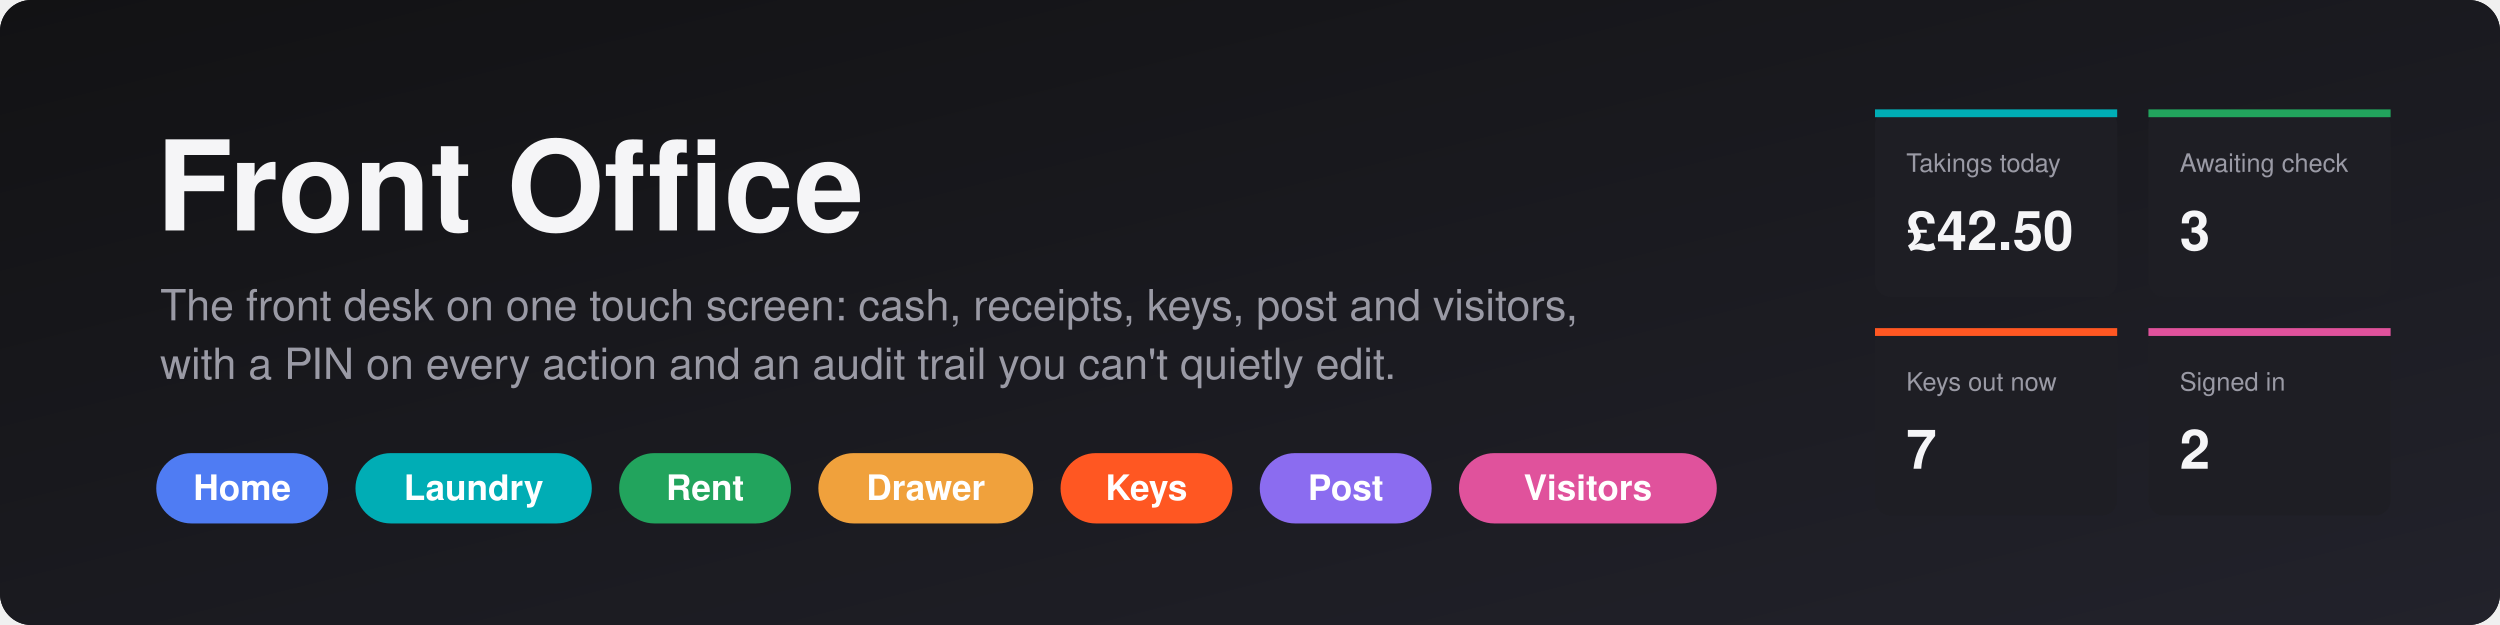
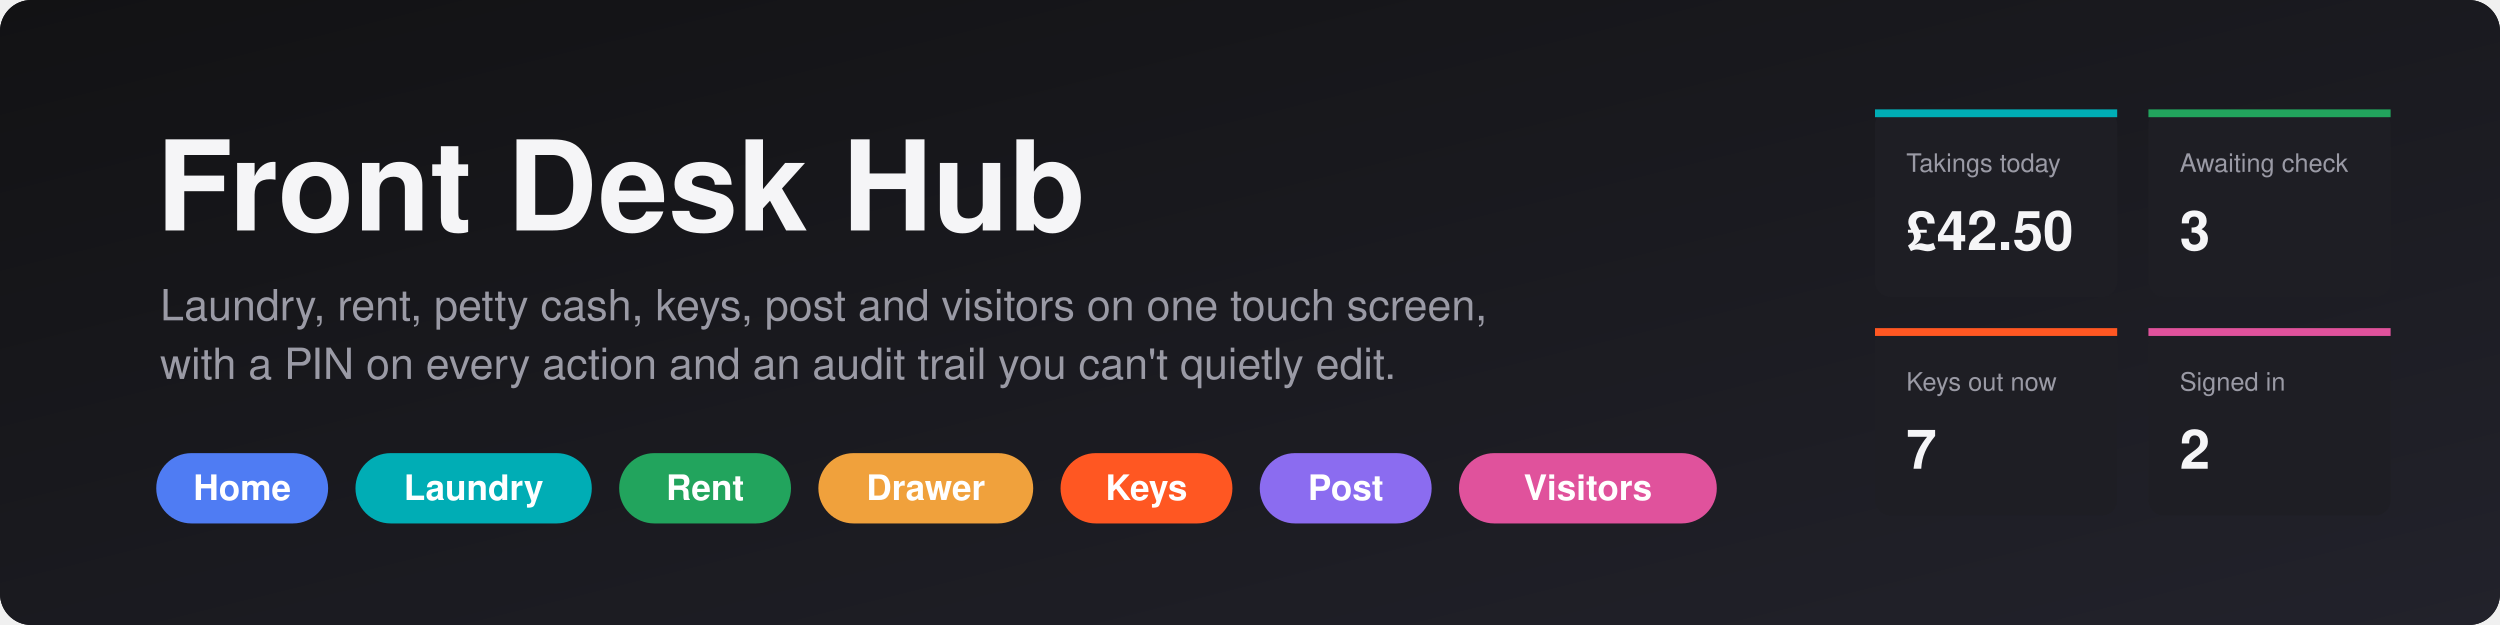
<svg xmlns="http://www.w3.org/2000/svg" width="1280" height="320" viewBox="0 0 1280 320">
  <defs>
    <linearGradient id="bg" x1="0" y1="0" x2="1" y2="1">
      <stop offset="0" stop-color="#121214" />
      <stop offset="1" stop-color="#22222b" />
    </linearGradient>
  </defs>
  <rect width="1280" height="320" rx="16" fill="#18181c" />
  <rect width="1280" height="320" rx="16" fill="url(#bg)" />
  <g font-family="Segoe UI, -apple-system, Helvetica, Arial, sans-serif">
-     <text x="80" y="118" font-size="64" font-weight="700" fill="#f5f5f7">Front Office</text>
-     <text x="82" y="164" font-size="22" fill="#9a9aa5">The front desk on one touch screen: cash, receipts, keys, post and visitors,</text>
+     <text x="80" y="118" font-size="64" font-weight="700" fill="#f5f5f7">Front Desk Hub</text>
+     <text x="82" y="164" font-size="22" fill="#9a9aa5">Laundry, rent, petty cash, keys, post and visitors on one touch screen,</text>
    <text x="82" y="194" font-size="22" fill="#9a9aa5">with a PIN on every action and an audit trail you can't quietly edit.</text>
    <g font-size="18" font-weight="600" fill="#ffffff">
      <rect x="80" y="232" width="88" height="36" rx="18" fill="#4f7cf3" />
      <text x="124" y="256" text-anchor="middle">Home</text>
      <rect x="182" y="232" width="121" height="36" rx="18" fill="#00adb5" />
      <text x="242.5" y="256" text-anchor="middle">Laundry</text>
      <rect x="317" y="232" width="88" height="36" rx="18" fill="#22a45d" />
      <text x="361" y="256" text-anchor="middle">Rent</text>
      <rect x="419" y="232" width="110" height="36" rx="18" fill="#f0a13c" />
      <text x="474" y="256" text-anchor="middle">Drawer</text>
      <rect x="543" y="232" width="88" height="36" rx="18" fill="#ff5722" />
      <text x="587" y="256" text-anchor="middle">Keys</text>
      <rect x="645" y="232" width="88" height="36" rx="18" fill="#8b6cf0" />
      <text x="689" y="256" text-anchor="middle">Post</text>
      <rect x="747" y="232" width="132" height="36" rx="18" fill="#e0529c" />
      <text x="813" y="256" text-anchor="middle">Visitors</text>
    </g>
    <g>
      <rect x="960" y="56" width="124" height="96" rx="8" fill="#1e1e24" />
      <rect x="960" y="56" width="124" height="4" fill="#00adb5" />
      <text x="976" y="88" font-size="13" fill="#9a9aa5">Takings today</text>
      <text x="976" y="128" font-size="28" font-weight="700" fill="#f5f5f7">£42.50</text>
      <rect x="1100" y="56" width="124" height="96" rx="8" fill="#1e1e24" />
      <rect x="1100" y="56" width="124" height="4" fill="#22a45d" />
      <text x="1116" y="88" font-size="13" fill="#9a9aa5">Awaiting check</text>
      <text x="1116" y="128" font-size="28" font-weight="700" fill="#f5f5f7">3</text>
      <rect x="960" y="168" width="124" height="96" rx="8" fill="#1e1e24" />
      <rect x="960" y="168" width="124" height="4" fill="#ff5722" />
      <text x="976" y="200" font-size="13" fill="#9a9aa5">Keys out now</text>
      <text x="976" y="240" font-size="28" font-weight="700" fill="#f5f5f7">7</text>
      <rect x="1100" y="168" width="124" height="96" rx="8" fill="#1e1e24" />
      <rect x="1100" y="168" width="124" height="4" fill="#e0529c" />
      <text x="1116" y="200" font-size="13" fill="#9a9aa5">Signed in</text>
      <text x="1116" y="240" font-size="28" font-weight="700" fill="#f5f5f7">2</text>
    </g>
  </g>
</svg>
